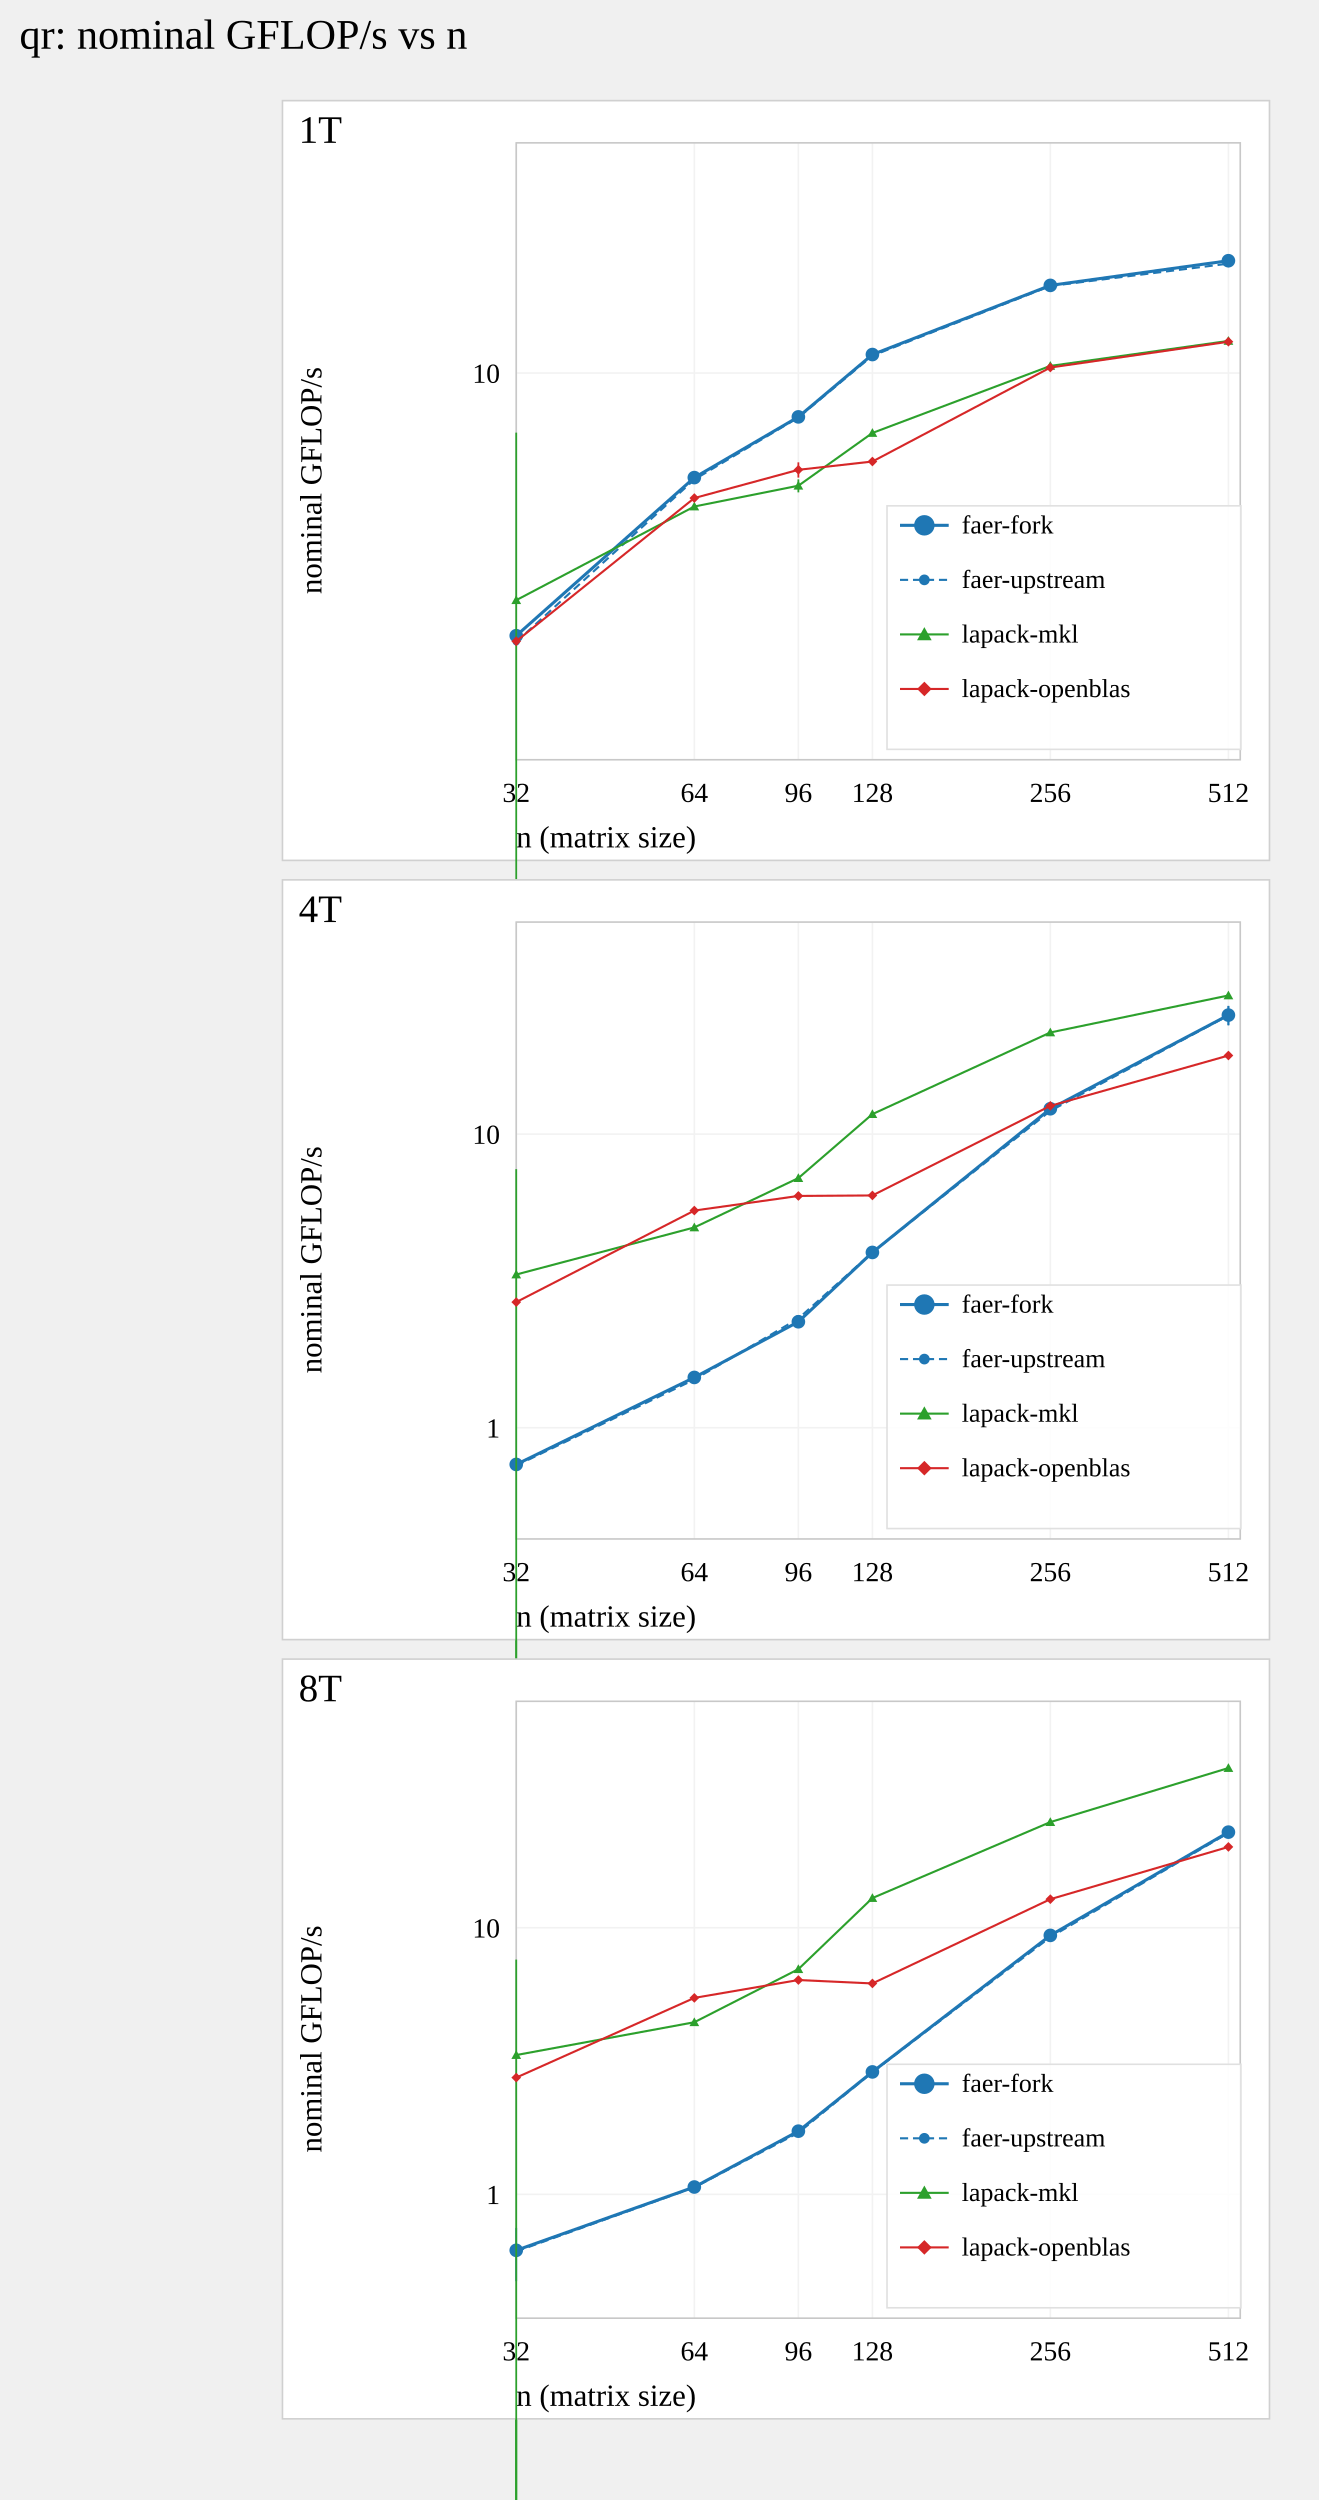
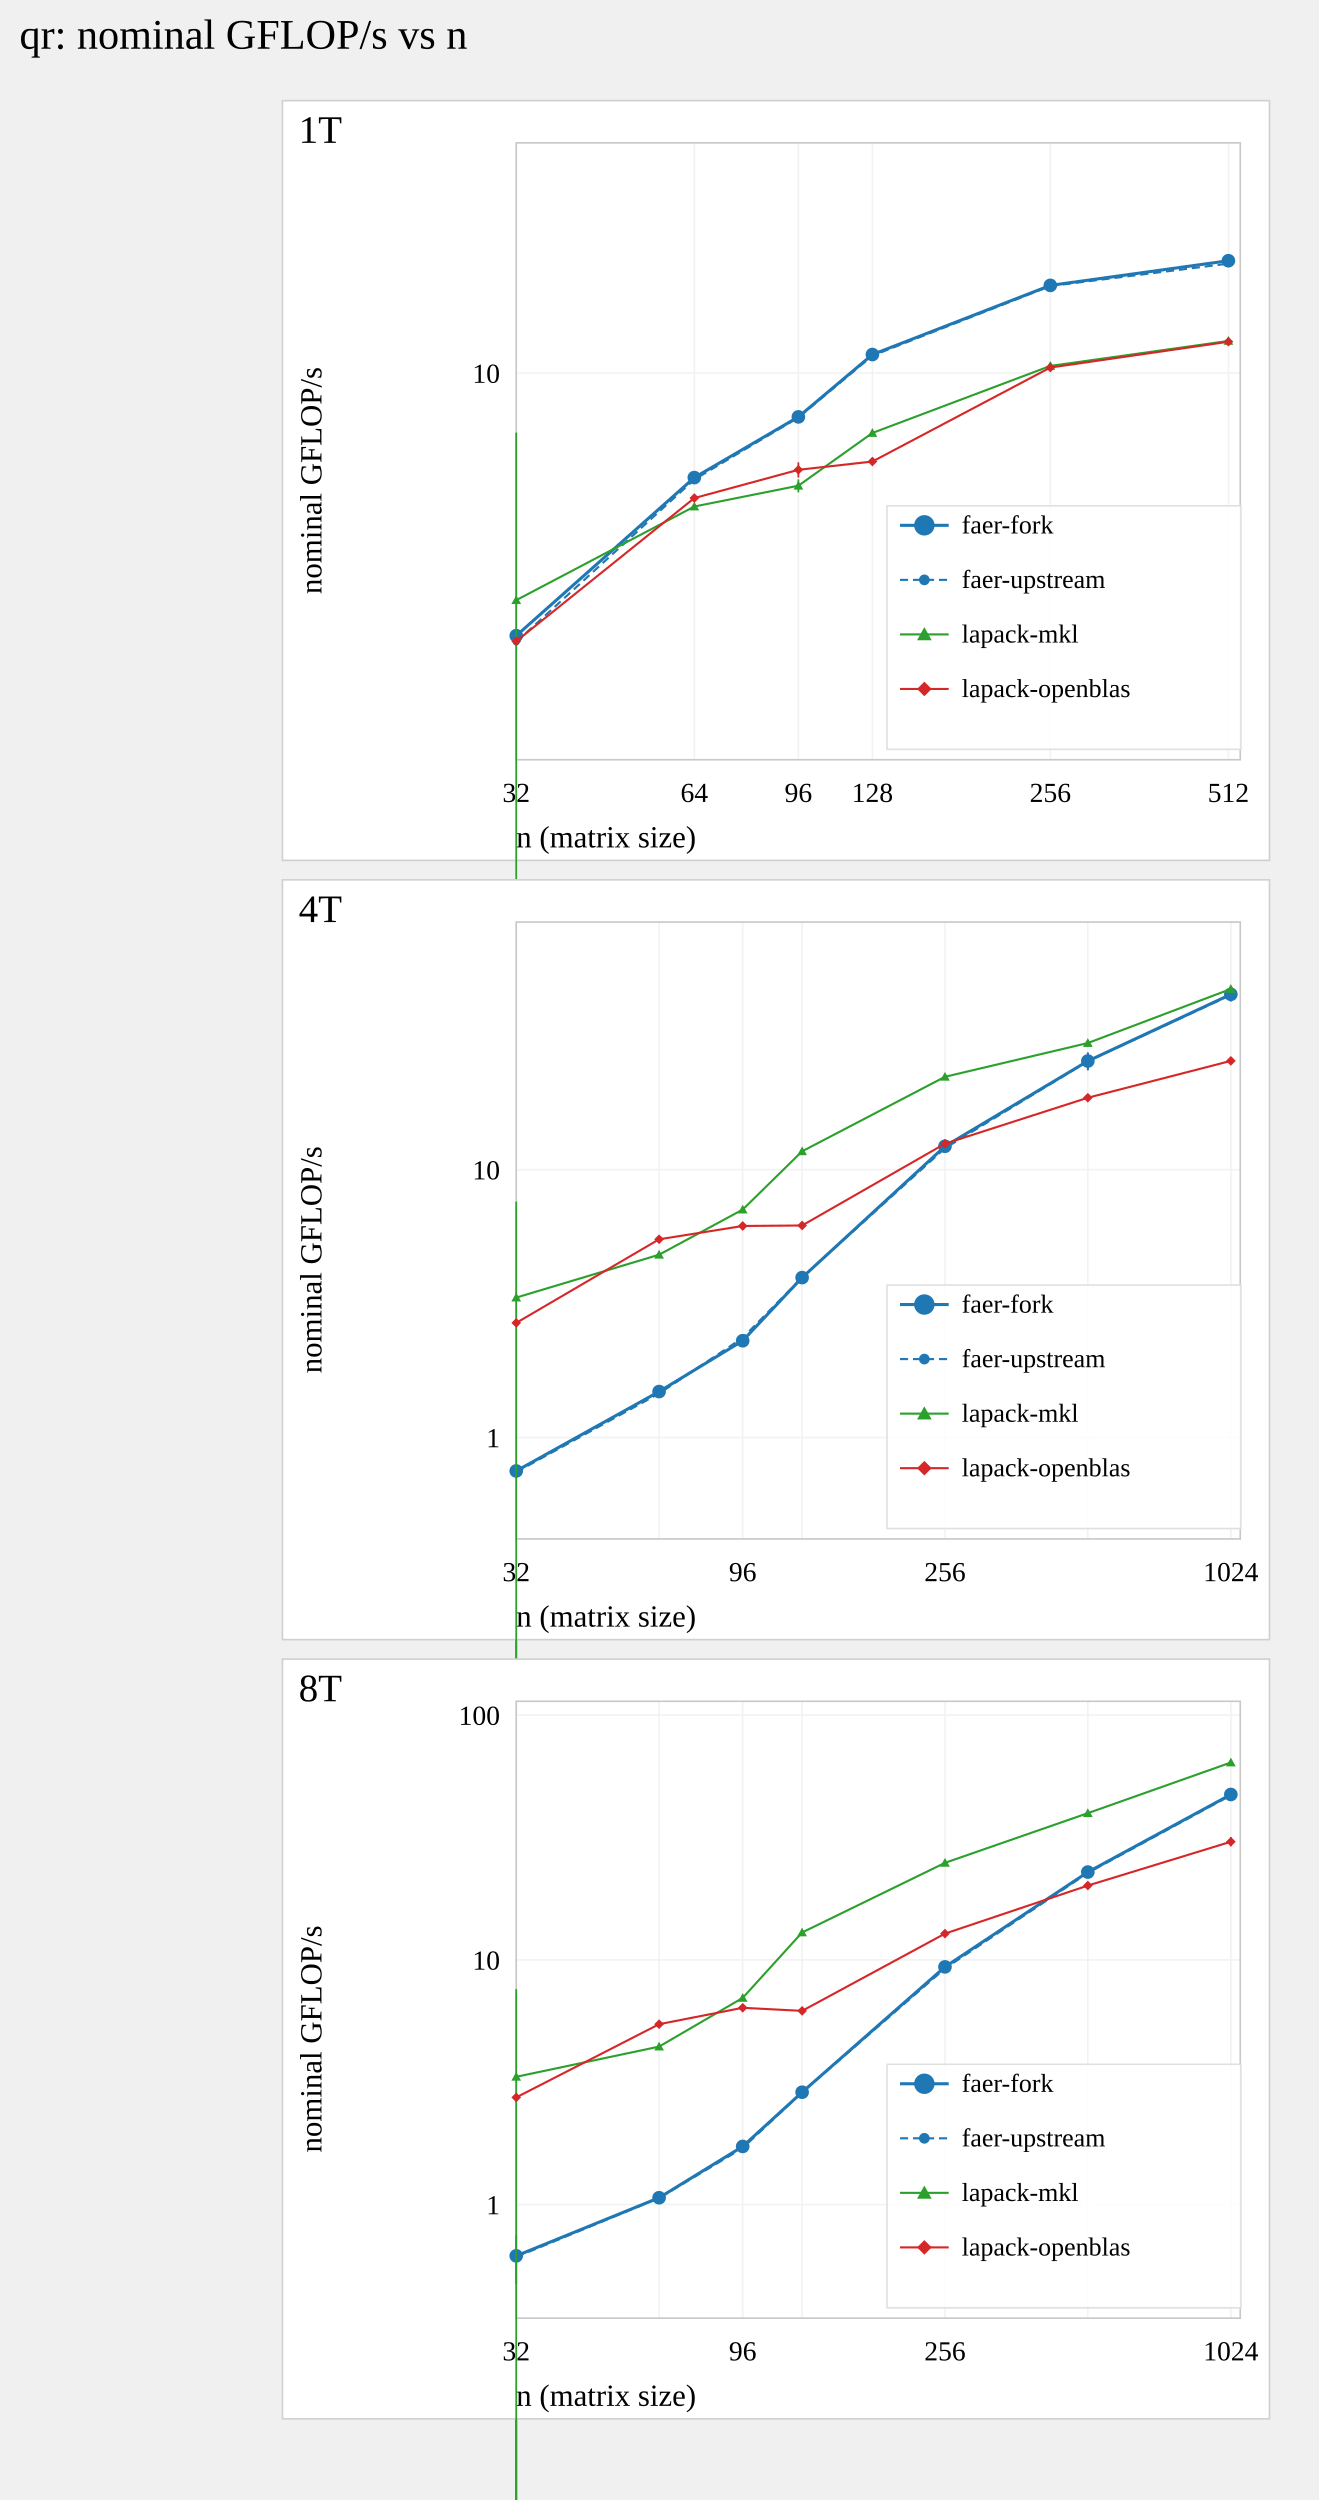
<svg xmlns="http://www.w3.org/2000/svg" width="812" height="1540" viewBox="0 0 812 1540">
  <text x="12.0" y="30.0" font-size="26" text-anchor="start">qr: nominal GFLOP/s vs n</text>
  <g>
    <rect x="174" y="62" width="608" height="468" fill="#ffffff" stroke="#d0d0d0" />
    <text x="184.0" y="88.0" font-size="24" text-anchor="start">1T</text>
    <line x1="318.0" y1="88" x2="318.0" y2="468" stroke="#f2f2f2" />
    <text x="318.0" y="494.0" font-size="17" text-anchor="middle">32</text>
    <line x1="427.7" y1="88" x2="427.7" y2="468" stroke="#f2f2f2" />
    <text x="427.7" y="494.0" font-size="17" text-anchor="middle">64</text>
    <line x1="491.8" y1="88" x2="491.8" y2="468" stroke="#f2f2f2" />
    <text x="491.8" y="494.0" font-size="17" text-anchor="middle">96</text>
    <line x1="537.4" y1="88" x2="537.4" y2="468" stroke="#f2f2f2" />
    <text x="537.4" y="494.0" font-size="17" text-anchor="middle">128</text>
    <line x1="647.0" y1="88" x2="647.0" y2="468" stroke="#f2f2f2" />
    <text x="647.0" y="494.0" font-size="17" text-anchor="middle">256</text>
    <line x1="756.7" y1="88" x2="756.7" y2="468" stroke="#f2f2f2" />
    <text x="756.7" y="494.0" font-size="17" text-anchor="middle">512</text>
    <line x1="318" y1="229.8" x2="764" y2="229.8" stroke="#f2f2f2" />
    <text x="308.0" y="235.8" font-size="17" text-anchor="end">10</text>
    <rect x="318" y="88" width="446" height="380" fill="none" stroke="#c8c8c8" />
    <text x="318.0" y="522.0" font-size="19" text-anchor="start">n (matrix size)</text>
    <text x="198.0" y="296.0" font-size="19" text-anchor="middle" transform="rotate(-90 198.0 296.0)">nominal GFLOP/s</text>
    <polyline points="318.0,391.6 427.7,294.2 491.8,256.8 537.4,218.4 647.0,175.8 756.7,160.6" fill="none" stroke="#1f77b4" stroke-width="1.9" />
    <line x1="318.0" y1="392.0" x2="318.0" y2="391.1" stroke="#1f77b4" stroke-width="1.1" />
    <circle cx="318.0" cy="391.6" r="4.2" fill="#1f77b4" />
    <line x1="427.7" y1="294.2" x2="427.7" y2="294.2" stroke="#1f77b4" stroke-width="1.1" />
    <circle cx="427.7" cy="294.2" r="4.2" fill="#1f77b4" />
    <line x1="491.8" y1="256.9" x2="491.8" y2="256.7" stroke="#1f77b4" stroke-width="1.1" />
    <circle cx="491.8" cy="256.8" r="4.2" fill="#1f77b4" />
    <line x1="537.4" y1="218.6" x2="537.4" y2="218.2" stroke="#1f77b4" stroke-width="1.1" />
    <circle cx="537.4" cy="218.4" r="4.2" fill="#1f77b4" />
    <line x1="647.0" y1="176.0" x2="647.0" y2="175.7" stroke="#1f77b4" stroke-width="1.1" />
    <circle cx="647.0" cy="175.8" r="4.2" fill="#1f77b4" />
    <line x1="756.7" y1="161.0" x2="756.7" y2="160.2" stroke="#1f77b4" stroke-width="1.1" />
    <circle cx="756.7" cy="160.6" r="4.2" fill="#1f77b4" />
    <polyline points="318.0,395.4 427.7,295.4 491.8,257.2 537.4,219.1 647.0,176.2 756.7,162.4" fill="none" stroke="#1f77b4" stroke-width="1.3" stroke-dasharray="5 3" />
    <line x1="318.0" y1="396.4" x2="318.0" y2="394.4" stroke="#1f77b4" stroke-width="1.1" />
    <circle cx="318.0" cy="395.4" r="2.2" fill="#1f77b4" />
    <line x1="427.7" y1="295.4" x2="427.7" y2="295.4" stroke="#1f77b4" stroke-width="1.1" />
    <circle cx="427.7" cy="295.4" r="2.2" fill="#1f77b4" />
    <line x1="491.8" y1="257.3" x2="491.8" y2="257.0" stroke="#1f77b4" stroke-width="1.1" />
    <circle cx="491.8" cy="257.2" r="2.2" fill="#1f77b4" />
    <line x1="537.4" y1="219.7" x2="537.4" y2="218.5" stroke="#1f77b4" stroke-width="1.1" />
    <circle cx="537.4" cy="219.1" r="2.2" fill="#1f77b4" />
    <line x1="647.0" y1="176.5" x2="647.0" y2="175.9" stroke="#1f77b4" stroke-width="1.1" />
    <circle cx="647.0" cy="176.2" r="2.2" fill="#1f77b4" />
    <line x1="756.7" y1="163.1" x2="756.7" y2="161.6" stroke="#1f77b4" stroke-width="1.1" />
    <circle cx="756.7" cy="162.4" r="2.2" fill="#1f77b4" />
    <polyline points="318.0,369.7 427.7,312.0 491.8,299.2 537.4,266.7 647.0,225.4 756.7,210.0" fill="none" stroke="#2ca02c" stroke-width="1.3" />
    <line x1="318.0" y1="2263.0" x2="318.0" y2="266.5" stroke="#2ca02c" stroke-width="1.1" />
    <polygon points="318.0,366.7 315.0,372.1 321.0,372.1" fill="#2ca02c" />
    <line x1="427.7" y1="312.4" x2="427.7" y2="311.7" stroke="#2ca02c" stroke-width="1.1" />
    <polygon points="427.7,309.0 424.7,314.4 430.7,314.4" fill="#2ca02c" />
    <line x1="491.8" y1="303.3" x2="491.8" y2="295.3" stroke="#2ca02c" stroke-width="1.1" />
    <polygon points="491.8,296.2 488.8,301.6 494.8,301.6" fill="#2ca02c" />
    <line x1="537.4" y1="267.4" x2="537.4" y2="265.9" stroke="#2ca02c" stroke-width="1.1" />
    <polygon points="537.4,263.7 534.4,269.1 540.4,269.1" fill="#2ca02c" />
    <line x1="647.0" y1="225.8" x2="647.0" y2="225.0" stroke="#2ca02c" stroke-width="1.1" />
    <polygon points="647.0,222.4 644.0,227.8 650.0,227.8" fill="#2ca02c" />
    <line x1="756.7" y1="210.5" x2="756.7" y2="209.6" stroke="#2ca02c" stroke-width="1.1" />
    <polygon points="756.7,207.0 753.7,212.4 759.7,212.4" fill="#2ca02c" />
    <polyline points="318.0,395.0 427.7,306.8 491.8,289.4 537.4,284.3 647.0,226.4 756.7,210.5" fill="none" stroke="#d62728" stroke-width="1.3" />
    <line x1="318.0" y1="397.4" x2="318.0" y2="392.6" stroke="#d62728" stroke-width="1.1" />
    <polygon points="318.0,392.0 315.0,395.0 318.0,398.0 321.0,395.0" fill="#d62728" />
    <line x1="427.7" y1="308.6" x2="427.7" y2="304.9" stroke="#d62728" stroke-width="1.1" />
    <polygon points="427.7,303.8 424.7,306.8 427.7,309.8 430.7,306.8" fill="#d62728" />
    <line x1="491.8" y1="294.2" x2="491.8" y2="284.8" stroke="#d62728" stroke-width="1.1" />
    <polygon points="491.8,286.4 488.8,289.4 491.8,292.4 494.8,289.4" fill="#d62728" />
    <line x1="537.4" y1="285.1" x2="537.4" y2="283.5" stroke="#d62728" stroke-width="1.1" />
    <polygon points="537.4,281.3 534.4,284.3 537.4,287.3 540.4,284.3" fill="#d62728" />
    <line x1="647.0" y1="227.0" x2="647.0" y2="225.9" stroke="#d62728" stroke-width="1.1" />
    <polygon points="647.0,223.4 644.0,226.4 647.0,229.4 650.0,226.4" fill="#d62728" />
    <line x1="756.7" y1="210.9" x2="756.7" y2="210.2" stroke="#d62728" stroke-width="1.1" />
    <polygon points="756.7,207.5 753.7,210.5 756.7,213.5 759.7,210.5" fill="#d62728" />
    <rect x="546.4" y="311.6" width="218" height="150" fill="#ffffff" fill-opacity="0.86" stroke="#e0e0e0" />
    <line x1="554.4" y1="323.6" x2="584.4" y2="323.6" stroke="#1f77b4" stroke-width="1.9" />
    <circle cx="569.4" cy="323.6" r="6.3" fill="#1f77b4" />
    <text x="592.4" y="328.6" font-size="16" text-anchor="start">faer-fork</text>
    <line x1="554.4" y1="357.2" x2="584.4" y2="357.2" stroke="#1f77b4" stroke-width="1.3" stroke-dasharray="5 3" />
    <circle cx="569.4" cy="357.2" r="3.3" fill="#1f77b4" />
    <text x="592.4" y="362.2" font-size="16" text-anchor="start">faer-upstream</text>
    <line x1="554.4" y1="390.8" x2="584.4" y2="390.8" stroke="#2ca02c" stroke-width="1.3" />
    <polygon points="569.4,386.3 564.9,394.4 573.9,394.4" fill="#2ca02c" />
    <text x="592.4" y="395.8" font-size="16" text-anchor="start">lapack-mkl</text>
    <line x1="554.4" y1="424.4" x2="584.4" y2="424.4" stroke="#d62728" stroke-width="1.3" />
    <polygon points="569.4,419.9 564.9,424.4 569.4,428.9 573.9,424.4" fill="#d62728" />
    <text x="592.4" y="429.4" font-size="16" text-anchor="start">lapack-openblas</text>
  </g>
  <g>
    <rect x="174" y="542" width="608" height="468" fill="#ffffff" stroke="#d0d0d0" />
    <text x="184.0" y="568.0" font-size="24" text-anchor="start">4T</text>
    <line x1="318.0" y1="568" x2="318.0" y2="948" stroke="#f2f2f2" />
    <text x="318.0" y="974.0" font-size="17" text-anchor="middle">32</text>
-     <line x1="427.7" y1="568" x2="427.7" y2="948" stroke="#f2f2f2" />
-     <text x="427.7" y="974.0" font-size="17" text-anchor="middle">64</text>
-     <line x1="491.8" y1="568" x2="491.8" y2="948" stroke="#f2f2f2" />
-     <text x="491.8" y="974.0" font-size="17" text-anchor="middle">96</text>
-     <line x1="537.4" y1="568" x2="537.4" y2="948" stroke="#f2f2f2" />
-     <text x="537.4" y="974.0" font-size="17" text-anchor="middle">128</text>
-     <line x1="647.0" y1="568" x2="647.0" y2="948" stroke="#f2f2f2" />
-     <text x="647.0" y="974.0" font-size="17" text-anchor="middle">256</text>
-     <line x1="756.7" y1="568" x2="756.7" y2="948" stroke="#f2f2f2" />
-     <text x="756.7" y="974.0" font-size="17" text-anchor="middle">512</text>
-     <line x1="318" y1="879.5" x2="764" y2="879.5" stroke="#f2f2f2" />
-     <text x="308.0" y="885.5" font-size="17" text-anchor="end">1</text>
-     <line x1="318" y1="698.6" x2="764" y2="698.6" stroke="#f2f2f2" />
-     <text x="308.0" y="704.6" font-size="17" text-anchor="end">10</text>
+     <line x1="406.0" y1="568" x2="406.0" y2="948" stroke="#f2f2f2" />
+     <line x1="457.5" y1="568" x2="457.5" y2="948" stroke="#f2f2f2" />
+     <text x="457.5" y="974.0" font-size="17" text-anchor="middle">96</text>
+     <line x1="494.1" y1="568" x2="494.1" y2="948" stroke="#f2f2f2" />
+     <line x1="582.1" y1="568" x2="582.1" y2="948" stroke="#f2f2f2" />
+     <text x="582.1" y="974.0" font-size="17" text-anchor="middle">256</text>
+     <line x1="670.1" y1="568" x2="670.1" y2="948" stroke="#f2f2f2" />
+     <line x1="758.2" y1="568" x2="758.2" y2="948" stroke="#f2f2f2" />
+     <text x="758.2" y="974.0" font-size="17" text-anchor="middle">1024</text>
+     <line x1="318" y1="885.5" x2="764" y2="885.5" stroke="#f2f2f2" />
+     <text x="308.0" y="891.5" font-size="17" text-anchor="end">1</text>
+     <line x1="318" y1="720.5" x2="764" y2="720.5" stroke="#f2f2f2" />
+     <text x="308.0" y="726.5" font-size="17" text-anchor="end">10</text>
    <rect x="318" y="568" width="446" height="380" fill="none" stroke="#c8c8c8" />
    <text x="318.0" y="1002.0" font-size="19" text-anchor="start">n (matrix size)</text>
    <text x="198.0" y="776.0" font-size="19" text-anchor="middle" transform="rotate(-90 198.0 776.0)">nominal GFLOP/s</text>
-     <polyline points="318.0,902.1 427.7,848.5 491.8,814.2 537.4,771.5 647.0,683.0 756.7,625.3" fill="none" stroke="#1f77b4" stroke-width="1.9" />
-     <line x1="318.0" y1="905.8" x2="318.0" y2="898.5" stroke="#1f77b4" stroke-width="1.1" />
-     <circle cx="318.0" cy="902.1" r="4.2" fill="#1f77b4" />
-     <line x1="427.7" y1="849.6" x2="427.7" y2="847.4" stroke="#1f77b4" stroke-width="1.1" />
-     <circle cx="427.7" cy="848.5" r="4.2" fill="#1f77b4" />
-     <line x1="491.8" y1="815.4" x2="491.8" y2="813.0" stroke="#1f77b4" stroke-width="1.1" />
-     <circle cx="491.8" cy="814.2" r="4.2" fill="#1f77b4" />
-     <line x1="537.4" y1="772.4" x2="537.4" y2="770.7" stroke="#1f77b4" stroke-width="1.1" />
-     <circle cx="537.4" cy="771.5" r="4.2" fill="#1f77b4" />
-     <line x1="647.0" y1="685.6" x2="647.0" y2="680.4" stroke="#1f77b4" stroke-width="1.1" />
-     <circle cx="647.0" cy="683.0" r="4.2" fill="#1f77b4" />
-     <line x1="756.7" y1="631.5" x2="756.7" y2="619.6" stroke="#1f77b4" stroke-width="1.1" />
-     <circle cx="756.7" cy="625.3" r="4.2" fill="#1f77b4" />
-     <polyline points="318.0,902.8 427.7,849.8 491.8,812.2 537.4,771.5 647.0,684.3 756.7,625.5" fill="none" stroke="#1f77b4" stroke-width="1.3" stroke-dasharray="5 3" />
-     <line x1="318.0" y1="905.6" x2="318.0" y2="900.1" stroke="#1f77b4" stroke-width="1.1" />
-     <circle cx="318.0" cy="902.8" r="2.2" fill="#1f77b4" />
-     <line x1="427.7" y1="852.4" x2="427.7" y2="847.3" stroke="#1f77b4" stroke-width="1.1" />
-     <circle cx="427.7" cy="849.8" r="2.2" fill="#1f77b4" />
-     <line x1="491.8" y1="813.1" x2="491.8" y2="811.3" stroke="#1f77b4" stroke-width="1.1" />
-     <circle cx="491.8" cy="812.2" r="2.2" fill="#1f77b4" />
-     <line x1="537.4" y1="772.9" x2="537.4" y2="770.1" stroke="#1f77b4" stroke-width="1.1" />
-     <circle cx="537.4" cy="771.5" r="2.2" fill="#1f77b4" />
-     <line x1="647.0" y1="684.9" x2="647.0" y2="683.6" stroke="#1f77b4" stroke-width="1.1" />
-     <circle cx="647.0" cy="684.3" r="2.2" fill="#1f77b4" />
-     <line x1="756.7" y1="631.6" x2="756.7" y2="619.8" stroke="#1f77b4" stroke-width="1.1" />
-     <circle cx="756.7" cy="625.5" r="2.2" fill="#1f77b4" />
-     <polyline points="318.0,785.1 427.7,756.1 491.8,725.7 537.4,686.3 647.0,636.0 756.7,613.2" fill="none" stroke="#2ca02c" stroke-width="1.3" />
-     <line x1="318.0" y1="1964.3" x2="318.0" y2="720.2" stroke="#2ca02c" stroke-width="1.1" />
-     <polygon points="318.0,782.1 315.0,787.5 321.0,787.5" fill="#2ca02c" />
-     <line x1="427.7" y1="756.5" x2="427.7" y2="755.7" stroke="#2ca02c" stroke-width="1.1" />
-     <polygon points="427.7,753.1 424.7,758.5 430.7,758.5" fill="#2ca02c" />
-     <line x1="491.8" y1="726.7" x2="491.8" y2="724.7" stroke="#2ca02c" stroke-width="1.1" />
-     <polygon points="491.8,722.7 488.8,728.1 494.8,728.1" fill="#2ca02c" />
-     <line x1="537.4" y1="686.8" x2="537.4" y2="685.9" stroke="#2ca02c" stroke-width="1.1" />
-     <polygon points="537.4,683.3 534.4,688.7 540.4,688.7" fill="#2ca02c" />
-     <line x1="647.0" y1="636.5" x2="647.0" y2="635.5" stroke="#2ca02c" stroke-width="1.1" />
-     <polygon points="647.0,633.0 644.0,638.4 650.0,638.4" fill="#2ca02c" />
-     <line x1="756.7" y1="613.6" x2="756.7" y2="612.8" stroke="#2ca02c" stroke-width="1.1" />
-     <polygon points="756.7,610.2 753.7,615.6 759.7,615.6" fill="#2ca02c" />
-     <polyline points="318.0,802.1 427.7,745.7 491.8,736.7 537.4,736.4 647.0,681.2 756.7,650.2" fill="none" stroke="#d62728" stroke-width="1.3" />
-     <line x1="318.0" y1="803.2" x2="318.0" y2="801.0" stroke="#d62728" stroke-width="1.1" />
-     <polygon points="318.0,799.1 315.0,802.1 318.0,805.1 321.0,802.1" fill="#d62728" />
-     <line x1="427.7" y1="745.7" x2="427.7" y2="745.6" stroke="#d62728" stroke-width="1.1" />
-     <polygon points="427.7,742.7 424.7,745.7 427.7,748.7 430.7,745.7" fill="#d62728" />
-     <line x1="491.8" y1="739.1" x2="491.8" y2="734.4" stroke="#d62728" stroke-width="1.1" />
-     <polygon points="491.8,733.7 488.8,736.7 491.8,739.7 494.8,736.7" fill="#d62728" />
-     <line x1="537.4" y1="736.6" x2="537.4" y2="736.2" stroke="#d62728" stroke-width="1.1" />
-     <polygon points="537.4,733.4 534.4,736.4 537.4,739.4 540.4,736.4" fill="#d62728" />
-     <line x1="647.0" y1="681.6" x2="647.0" y2="680.7" stroke="#d62728" stroke-width="1.1" />
-     <polygon points="647.0,678.2 644.0,681.2 647.0,684.2 650.0,681.2" fill="#d62728" />
-     <line x1="756.7" y1="650.2" x2="756.7" y2="650.2" stroke="#d62728" stroke-width="1.1" />
-     <polygon points="756.7,647.2 753.7,650.2 756.7,653.2 759.7,650.2" fill="#d62728" />
+     <polyline points="318.0,906.1 406.0,857.2 457.5,825.9 494.1,787.0 582.1,706.1 670.1,653.6 758.2,612.5" fill="none" stroke="#1f77b4" stroke-width="1.9" />
+     <line x1="318.0" y1="909.5" x2="318.0" y2="902.9" stroke="#1f77b4" stroke-width="1.1" />
+     <circle cx="318.0" cy="906.1" r="4.2" fill="#1f77b4" />
+     <line x1="406.0" y1="858.2" x2="406.0" y2="856.2" stroke="#1f77b4" stroke-width="1.1" />
+     <circle cx="406.0" cy="857.2" r="4.2" fill="#1f77b4" />
+     <line x1="457.5" y1="827.0" x2="457.5" y2="824.8" stroke="#1f77b4" stroke-width="1.1" />
+     <circle cx="457.5" cy="825.9" r="4.2" fill="#1f77b4" />
+     <line x1="494.1" y1="787.8" x2="494.1" y2="786.2" stroke="#1f77b4" stroke-width="1.1" />
+     <circle cx="494.1" cy="787.0" r="4.2" fill="#1f77b4" />
+     <line x1="582.1" y1="708.5" x2="582.1" y2="703.8" stroke="#1f77b4" stroke-width="1.1" />
+     <circle cx="582.1" cy="706.1" r="4.2" fill="#1f77b4" />
+     <line x1="670.1" y1="659.2" x2="670.1" y2="648.3" stroke="#1f77b4" stroke-width="1.1" />
+     <circle cx="670.1" cy="653.6" r="4.2" fill="#1f77b4" />
+     <line x1="758.2" y1="616.4" x2="758.2" y2="608.8" stroke="#1f77b4" stroke-width="1.1" />
+     <circle cx="758.2" cy="612.5" r="4.2" fill="#1f77b4" />
+     <polyline points="318.0,906.8 406.0,858.4 457.5,824.1 494.1,786.9 582.1,707.3 670.1,653.7 758.2,612.9" fill="none" stroke="#1f77b4" stroke-width="1.3" stroke-dasharray="5 3" />
+     <line x1="318.0" y1="909.3" x2="318.0" y2="904.3" stroke="#1f77b4" stroke-width="1.1" />
+     <circle cx="318.0" cy="906.8" r="2.2" fill="#1f77b4" />
+     <line x1="406.0" y1="860.8" x2="406.0" y2="856.1" stroke="#1f77b4" stroke-width="1.1" />
+     <circle cx="406.0" cy="858.4" r="2.2" fill="#1f77b4" />
+     <line x1="457.5" y1="824.9" x2="457.5" y2="823.2" stroke="#1f77b4" stroke-width="1.1" />
+     <circle cx="457.5" cy="824.1" r="2.2" fill="#1f77b4" />
+     <line x1="494.1" y1="788.2" x2="494.1" y2="785.7" stroke="#1f77b4" stroke-width="1.1" />
+     <circle cx="494.1" cy="786.9" r="2.2" fill="#1f77b4" />
+     <line x1="582.1" y1="707.9" x2="582.1" y2="706.8" stroke="#1f77b4" stroke-width="1.1" />
+     <circle cx="582.1" cy="707.3" r="2.2" fill="#1f77b4" />
+     <line x1="670.1" y1="659.3" x2="670.1" y2="648.5" stroke="#1f77b4" stroke-width="1.1" />
+     <circle cx="670.1" cy="653.7" r="2.2" fill="#1f77b4" />
+     <line x1="758.2" y1="617.0" x2="758.2" y2="609.0" stroke="#1f77b4" stroke-width="1.1" />
+     <circle cx="758.2" cy="612.9" r="2.2" fill="#1f77b4" />
+     <polyline points="318.0,799.3 406.0,772.9 457.5,745.1 494.1,709.2 582.1,663.3 670.1,642.5 758.2,609.2" fill="none" stroke="#2ca02c" stroke-width="1.3" />
+     <line x1="318.0" y1="1875.4" x2="318.0" y2="740.2" stroke="#2ca02c" stroke-width="1.1" />
+     <polygon points="318.0,796.3 315.0,801.7 321.0,801.7" fill="#2ca02c" />
+     <line x1="406.0" y1="773.3" x2="406.0" y2="772.5" stroke="#2ca02c" stroke-width="1.1" />
+     <polygon points="406.0,769.9 403.0,775.3 409.0,775.3" fill="#2ca02c" />
+     <line x1="457.5" y1="746.1" x2="457.5" y2="744.2" stroke="#2ca02c" stroke-width="1.1" />
+     <polygon points="457.5,742.1 454.5,747.5 460.5,747.5" fill="#2ca02c" />
+     <line x1="494.1" y1="709.6" x2="494.1" y2="708.9" stroke="#2ca02c" stroke-width="1.1" />
+     <polygon points="494.1,706.2 491.1,711.6 497.1,711.6" fill="#2ca02c" />
+     <line x1="582.1" y1="663.7" x2="582.1" y2="662.9" stroke="#2ca02c" stroke-width="1.1" />
+     <polygon points="582.1,660.3 579.1,665.7 585.1,665.7" fill="#2ca02c" />
+     <line x1="670.1" y1="642.8" x2="670.1" y2="642.2" stroke="#2ca02c" stroke-width="1.1" />
+     <polygon points="670.1,639.5 667.1,644.9 673.1,644.9" fill="#2ca02c" />
+     <line x1="758.2" y1="609.8" x2="758.2" y2="608.7" stroke="#2ca02c" stroke-width="1.1" />
+     <polygon points="758.2,606.2 755.2,611.6 761.2,611.6" fill="#2ca02c" />
+     <polyline points="318.0,814.9 406.0,763.4 457.5,755.2 494.1,754.9 582.1,704.5 670.1,676.2 758.2,653.5" fill="none" stroke="#d62728" stroke-width="1.3" />
+     <line x1="318.0" y1="815.9" x2="318.0" y2="813.8" stroke="#d62728" stroke-width="1.1" />
+     <polygon points="318.0,811.9 315.0,814.9 318.0,817.9 321.0,814.9" fill="#d62728" />
+     <line x1="406.0" y1="763.4" x2="406.0" y2="763.3" stroke="#d62728" stroke-width="1.1" />
+     <polygon points="406.0,760.4 403.0,763.4 406.0,766.4 409.0,763.4" fill="#d62728" />
+     <line x1="457.5" y1="757.4" x2="457.5" y2="753.1" stroke="#d62728" stroke-width="1.1" />
+     <polygon points="457.5,752.2 454.5,755.2 457.5,758.2 460.5,755.2" fill="#d62728" />
+     <line x1="494.1" y1="755.1" x2="494.1" y2="754.7" stroke="#d62728" stroke-width="1.1" />
+     <polygon points="494.1,751.9 491.1,754.9 494.1,757.9 497.1,754.9" fill="#d62728" />
+     <line x1="582.1" y1="704.9" x2="582.1" y2="704.1" stroke="#d62728" stroke-width="1.1" />
+     <polygon points="582.1,701.5 579.1,704.5 582.1,707.5 585.1,704.5" fill="#d62728" />
+     <line x1="670.1" y1="676.2" x2="670.1" y2="676.2" stroke="#d62728" stroke-width="1.1" />
+     <polygon points="670.1,673.2 667.1,676.2 670.1,679.2 673.1,676.2" fill="#d62728" />
+     <line x1="758.2" y1="653.6" x2="758.2" y2="653.4" stroke="#d62728" stroke-width="1.1" />
+     <polygon points="758.2,650.5 755.2,653.5 758.2,656.5 761.2,653.5" fill="#d62728" />
    <rect x="546.4" y="791.6" width="218" height="150" fill="#ffffff" fill-opacity="0.86" stroke="#e0e0e0" />
    <line x1="554.4" y1="803.6" x2="584.4" y2="803.6" stroke="#1f77b4" stroke-width="1.9" />
    <circle cx="569.4" cy="803.6" r="6.3" fill="#1f77b4" />
    <text x="592.4" y="808.6" font-size="16" text-anchor="start">faer-fork</text>
    <line x1="554.4" y1="837.2" x2="584.4" y2="837.2" stroke="#1f77b4" stroke-width="1.3" stroke-dasharray="5 3" />
    <circle cx="569.4" cy="837.2" r="3.3" fill="#1f77b4" />
    <text x="592.4" y="842.2" font-size="16" text-anchor="start">faer-upstream</text>
    <line x1="554.4" y1="870.8" x2="584.4" y2="870.8" stroke="#2ca02c" stroke-width="1.3" />
    <polygon points="569.4,866.3 564.9,874.4 573.9,874.4" fill="#2ca02c" />
    <text x="592.4" y="875.8" font-size="16" text-anchor="start">lapack-mkl</text>
    <line x1="554.4" y1="904.4" x2="584.4" y2="904.4" stroke="#d62728" stroke-width="1.3" />
    <polygon points="569.4,899.9 564.9,904.4 569.4,908.9 573.9,904.4" fill="#d62728" />
    <text x="592.4" y="909.4" font-size="16" text-anchor="start">lapack-openblas</text>
  </g>
  <g>
    <rect x="174" y="1022" width="608" height="468" fill="#ffffff" stroke="#d0d0d0" />
    <text x="184.0" y="1048.0" font-size="24" text-anchor="start">8T</text>
    <line x1="318.0" y1="1048" x2="318.0" y2="1428" stroke="#f2f2f2" />
    <text x="318.0" y="1454.0" font-size="17" text-anchor="middle">32</text>
-     <line x1="427.7" y1="1048" x2="427.7" y2="1428" stroke="#f2f2f2" />
-     <text x="427.7" y="1454.0" font-size="17" text-anchor="middle">64</text>
-     <line x1="491.8" y1="1048" x2="491.8" y2="1428" stroke="#f2f2f2" />
-     <text x="491.8" y="1454.0" font-size="17" text-anchor="middle">96</text>
-     <line x1="537.4" y1="1048" x2="537.4" y2="1428" stroke="#f2f2f2" />
-     <text x="537.4" y="1454.0" font-size="17" text-anchor="middle">128</text>
-     <line x1="647.0" y1="1048" x2="647.0" y2="1428" stroke="#f2f2f2" />
-     <text x="647.0" y="1454.0" font-size="17" text-anchor="middle">256</text>
-     <line x1="756.7" y1="1048" x2="756.7" y2="1428" stroke="#f2f2f2" />
-     <text x="756.7" y="1454.0" font-size="17" text-anchor="middle">512</text>
-     <line x1="318" y1="1351.7" x2="764" y2="1351.7" stroke="#f2f2f2" />
-     <text x="308.0" y="1357.7" font-size="17" text-anchor="end">1</text>
-     <line x1="318" y1="1187.5" x2="764" y2="1187.5" stroke="#f2f2f2" />
-     <text x="308.0" y="1193.5" font-size="17" text-anchor="end">10</text>
+     <line x1="406.0" y1="1048" x2="406.0" y2="1428" stroke="#f2f2f2" />
+     <line x1="457.5" y1="1048" x2="457.5" y2="1428" stroke="#f2f2f2" />
+     <text x="457.5" y="1454.0" font-size="17" text-anchor="middle">96</text>
+     <line x1="494.1" y1="1048" x2="494.1" y2="1428" stroke="#f2f2f2" />
+     <line x1="582.1" y1="1048" x2="582.1" y2="1428" stroke="#f2f2f2" />
+     <text x="582.1" y="1454.0" font-size="17" text-anchor="middle">256</text>
+     <line x1="670.1" y1="1048" x2="670.1" y2="1428" stroke="#f2f2f2" />
+     <line x1="758.2" y1="1048" x2="758.2" y2="1428" stroke="#f2f2f2" />
+     <text x="758.2" y="1454.0" font-size="17" text-anchor="middle">1024</text>
+     <line x1="318" y1="1358.0" x2="764" y2="1358.0" stroke="#f2f2f2" />
+     <text x="308.0" y="1364.0" font-size="17" text-anchor="end">1</text>
+     <line x1="318" y1="1207.3" x2="764" y2="1207.3" stroke="#f2f2f2" />
+     <text x="308.0" y="1213.3" font-size="17" text-anchor="end">10</text>
+     <line x1="318" y1="1056.5" x2="764" y2="1056.5" stroke="#f2f2f2" />
+     <text x="308.0" y="1062.5" font-size="17" text-anchor="end">100</text>
    <rect x="318" y="1048" width="446" height="380" fill="none" stroke="#c8c8c8" />
    <text x="318.0" y="1482.0" font-size="19" text-anchor="start">n (matrix size)</text>
    <text x="198.0" y="1256.0" font-size="19" text-anchor="middle" transform="rotate(-90 198.0 1256.0)">nominal GFLOP/s</text>
-     <polyline points="318.0,1386.2 427.7,1347.2 491.8,1312.8 537.4,1276.3 647.0,1192.2 756.7,1128.6" fill="none" stroke="#1f77b4" stroke-width="1.9" />
-     <line x1="318.0" y1="1386.5" x2="318.0" y2="1385.9" stroke="#1f77b4" stroke-width="1.1" />
-     <circle cx="318.0" cy="1386.2" r="4.2" fill="#1f77b4" />
-     <line x1="427.7" y1="1348.9" x2="427.7" y2="1345.5" stroke="#1f77b4" stroke-width="1.1" />
-     <circle cx="427.7" cy="1347.2" r="4.2" fill="#1f77b4" />
-     <line x1="491.8" y1="1314.3" x2="491.8" y2="1311.2" stroke="#1f77b4" stroke-width="1.1" />
-     <circle cx="491.8" cy="1312.8" r="4.2" fill="#1f77b4" />
-     <line x1="537.4" y1="1276.4" x2="537.4" y2="1276.3" stroke="#1f77b4" stroke-width="1.1" />
-     <circle cx="537.4" cy="1276.3" r="4.2" fill="#1f77b4" />
-     <line x1="647.0" y1="1192.6" x2="647.0" y2="1191.9" stroke="#1f77b4" stroke-width="1.1" />
-     <circle cx="647.0" cy="1192.2" r="4.2" fill="#1f77b4" />
-     <line x1="756.7" y1="1128.8" x2="756.7" y2="1128.4" stroke="#1f77b4" stroke-width="1.1" />
-     <circle cx="756.7" cy="1128.6" r="4.2" fill="#1f77b4" />
-     <polyline points="318.0,1386.9 427.7,1347.4 491.8,1313.8 537.4,1276.5 647.0,1193.3 756.7,1129.1" fill="none" stroke="#1f77b4" stroke-width="1.3" stroke-dasharray="5 3" />
-     <line x1="318.0" y1="1405.2" x2="318.0" y2="1372.4" stroke="#1f77b4" stroke-width="1.1" />
-     <circle cx="318.0" cy="1386.9" r="2.2" fill="#1f77b4" />
-     <line x1="427.7" y1="1348.6" x2="427.7" y2="1346.1" stroke="#1f77b4" stroke-width="1.1" />
-     <circle cx="427.7" cy="1347.4" r="2.2" fill="#1f77b4" />
-     <line x1="491.8" y1="1314.1" x2="491.8" y2="1313.6" stroke="#1f77b4" stroke-width="1.1" />
-     <circle cx="491.8" cy="1313.8" r="2.2" fill="#1f77b4" />
-     <line x1="537.4" y1="1276.9" x2="537.4" y2="1276.0" stroke="#1f77b4" stroke-width="1.1" />
-     <circle cx="537.4" cy="1276.5" r="2.2" fill="#1f77b4" />
-     <line x1="647.0" y1="1193.6" x2="647.0" y2="1193.1" stroke="#1f77b4" stroke-width="1.1" />
-     <circle cx="647.0" cy="1193.3" r="2.2" fill="#1f77b4" />
-     <line x1="756.7" y1="1129.2" x2="756.7" y2="1129.0" stroke="#1f77b4" stroke-width="1.1" />
-     <circle cx="756.7" cy="1129.1" r="2.2" fill="#1f77b4" />
-     <polyline points="318.0,1265.9 427.7,1245.7 491.8,1213.0 537.4,1169.2 647.0,1122.4 756.7,1089.1" fill="none" stroke="#2ca02c" stroke-width="1.3" />
-     <line x1="318.0" y1="2337.1" x2="318.0" y2="1207.1" stroke="#2ca02c" stroke-width="1.1" />
-     <polygon points="318.0,1262.9 315.0,1268.3 321.0,1268.3" fill="#2ca02c" />
-     <line x1="427.7" y1="1245.9" x2="427.7" y2="1245.6" stroke="#2ca02c" stroke-width="1.1" />
-     <polygon points="427.7,1242.7 424.7,1248.1 430.7,1248.1" fill="#2ca02c" />
-     <line x1="491.8" y1="1214.7" x2="491.8" y2="1211.4" stroke="#2ca02c" stroke-width="1.1" />
-     <polygon points="491.8,1210.0 488.8,1215.4 494.8,1215.4" fill="#2ca02c" />
-     <line x1="537.4" y1="1169.4" x2="537.4" y2="1168.9" stroke="#2ca02c" stroke-width="1.1" />
-     <polygon points="537.4,1166.2 534.4,1171.6 540.4,1171.6" fill="#2ca02c" />
-     <line x1="647.0" y1="1122.6" x2="647.0" y2="1122.1" stroke="#2ca02c" stroke-width="1.1" />
-     <polygon points="647.0,1119.4 644.0,1124.8 650.0,1124.8" fill="#2ca02c" />
-     <line x1="756.7" y1="1089.1" x2="756.7" y2="1089.0" stroke="#2ca02c" stroke-width="1.1" />
-     <polygon points="756.7,1086.1 753.7,1091.5 759.7,1091.5" fill="#2ca02c" />
-     <polyline points="318.0,1279.8 427.7,1230.7 491.8,1219.7 537.4,1221.8 647.0,1169.9 756.7,1137.7" fill="none" stroke="#d62728" stroke-width="1.3" />
-     <line x1="318.0" y1="1280.4" x2="318.0" y2="1279.3" stroke="#d62728" stroke-width="1.1" />
-     <polygon points="318.0,1276.8 315.0,1279.8 318.0,1282.8 321.0,1279.8" fill="#d62728" />
-     <line x1="427.7" y1="1231.4" x2="427.7" y2="1229.9" stroke="#d62728" stroke-width="1.1" />
-     <polygon points="427.7,1227.7 424.7,1230.7 427.7,1233.7 430.7,1230.7" fill="#d62728" />
-     <line x1="491.8" y1="1220.4" x2="491.8" y2="1218.9" stroke="#d62728" stroke-width="1.1" />
-     <polygon points="491.8,1216.7 488.8,1219.7 491.8,1222.7 494.8,1219.7" fill="#d62728" />
-     <line x1="537.4" y1="1221.8" x2="537.4" y2="1221.7" stroke="#d62728" stroke-width="1.1" />
-     <polygon points="537.4,1218.8 534.4,1221.8 537.4,1224.8 540.4,1221.8" fill="#d62728" />
-     <line x1="647.0" y1="1170.2" x2="647.0" y2="1169.5" stroke="#d62728" stroke-width="1.1" />
-     <polygon points="647.0,1166.9 644.0,1169.9 647.0,1172.9 650.0,1169.9" fill="#d62728" />
-     <line x1="756.7" y1="1138.9" x2="756.7" y2="1136.5" stroke="#d62728" stroke-width="1.1" />
-     <polygon points="756.7,1134.7 753.7,1137.7 756.7,1140.7 759.7,1137.7" fill="#d62728" />
+     <polyline points="318.0,1389.6 406.0,1353.8 457.5,1322.2 494.1,1288.8 582.1,1211.6 670.1,1153.2 758.2,1105.4" fill="none" stroke="#1f77b4" stroke-width="1.9" />
+     <line x1="318.0" y1="1389.9" x2="318.0" y2="1389.3" stroke="#1f77b4" stroke-width="1.1" />
+     <circle cx="318.0" cy="1389.6" r="4.2" fill="#1f77b4" />
+     <line x1="406.0" y1="1355.4" x2="406.0" y2="1352.3" stroke="#1f77b4" stroke-width="1.1" />
+     <circle cx="406.0" cy="1353.8" r="4.2" fill="#1f77b4" />
+     <line x1="457.5" y1="1323.7" x2="457.5" y2="1320.8" stroke="#1f77b4" stroke-width="1.1" />
+     <circle cx="457.5" cy="1322.2" r="4.2" fill="#1f77b4" />
+     <line x1="494.1" y1="1288.9" x2="494.1" y2="1288.7" stroke="#1f77b4" stroke-width="1.1" />
+     <circle cx="494.1" cy="1288.8" r="4.2" fill="#1f77b4" />
+     <line x1="582.1" y1="1212.0" x2="582.1" y2="1211.3" stroke="#1f77b4" stroke-width="1.1" />
+     <circle cx="582.1" cy="1211.6" r="4.2" fill="#1f77b4" />
+     <line x1="670.1" y1="1153.3" x2="670.1" y2="1153.0" stroke="#1f77b4" stroke-width="1.1" />
+     <circle cx="670.1" cy="1153.2" r="4.2" fill="#1f77b4" />
+     <line x1="758.2" y1="1105.6" x2="758.2" y2="1105.2" stroke="#1f77b4" stroke-width="1.1" />
+     <circle cx="758.2" cy="1105.4" r="4.2" fill="#1f77b4" />
+     <polyline points="318.0,1390.3 406.0,1354.0 457.5,1323.2 494.1,1288.9 582.1,1212.6 670.1,1153.7 758.2,1105.9" fill="none" stroke="#1f77b4" stroke-width="1.3" stroke-dasharray="5 3" />
+     <line x1="318.0" y1="1407.0" x2="318.0" y2="1377.0" stroke="#1f77b4" stroke-width="1.1" />
+     <circle cx="318.0" cy="1390.3" r="2.2" fill="#1f77b4" />
+     <line x1="406.0" y1="1355.2" x2="406.0" y2="1352.9" stroke="#1f77b4" stroke-width="1.1" />
+     <circle cx="406.0" cy="1354.0" r="2.2" fill="#1f77b4" />
+     <line x1="457.5" y1="1323.4" x2="457.5" y2="1323.0" stroke="#1f77b4" stroke-width="1.1" />
+     <circle cx="457.5" cy="1323.2" r="2.2" fill="#1f77b4" />
+     <line x1="494.1" y1="1289.4" x2="494.1" y2="1288.5" stroke="#1f77b4" stroke-width="1.1" />
+     <circle cx="494.1" cy="1288.9" r="2.2" fill="#1f77b4" />
+     <line x1="582.1" y1="1212.8" x2="582.1" y2="1212.4" stroke="#1f77b4" stroke-width="1.1" />
+     <circle cx="582.1" cy="1212.6" r="2.2" fill="#1f77b4" />
+     <line x1="670.1" y1="1153.8" x2="670.1" y2="1153.6" stroke="#1f77b4" stroke-width="1.1" />
+     <circle cx="670.1" cy="1153.7" r="2.2" fill="#1f77b4" />
+     <line x1="758.2" y1="1106.6" x2="758.2" y2="1105.2" stroke="#1f77b4" stroke-width="1.1" />
+     <circle cx="758.2" cy="1105.9" r="2.2" fill="#1f77b4" />
+     <polyline points="318.0,1279.3 406.0,1260.7 457.5,1230.7 494.1,1190.4 582.1,1147.5 670.1,1116.9 758.2,1085.7" fill="none" stroke="#2ca02c" stroke-width="1.3" />
+     <line x1="318.0" y1="2262.4" x2="318.0" y2="1225.3" stroke="#2ca02c" stroke-width="1.1" />
+     <polygon points="318.0,1276.3 315.0,1281.7 321.0,1281.7" fill="#2ca02c" />
+     <line x1="406.0" y1="1260.8" x2="406.0" y2="1260.6" stroke="#2ca02c" stroke-width="1.1" />
+     <polygon points="406.0,1257.7 403.0,1263.1 409.0,1263.1" fill="#2ca02c" />
+     <line x1="457.5" y1="1232.2" x2="457.5" y2="1229.2" stroke="#2ca02c" stroke-width="1.1" />
+     <polygon points="457.5,1227.7 454.5,1233.1 460.5,1233.1" fill="#2ca02c" />
+     <line x1="494.1" y1="1190.7" x2="494.1" y2="1190.2" stroke="#2ca02c" stroke-width="1.1" />
+     <polygon points="494.1,1187.4 491.1,1192.8 497.1,1192.8" fill="#2ca02c" />
+     <line x1="582.1" y1="1147.7" x2="582.1" y2="1147.2" stroke="#2ca02c" stroke-width="1.1" />
+     <polygon points="582.1,1144.5 579.1,1149.9 585.1,1149.9" fill="#2ca02c" />
+     <line x1="670.1" y1="1116.9" x2="670.1" y2="1116.9" stroke="#2ca02c" stroke-width="1.1" />
+     <polygon points="670.1,1113.9 667.1,1119.3 673.1,1119.3" fill="#2ca02c" />
+     <line x1="758.2" y1="1085.9" x2="758.2" y2="1085.5" stroke="#2ca02c" stroke-width="1.1" />
+     <polygon points="758.2,1082.7 755.2,1088.1 761.2,1088.1" fill="#2ca02c" />
+     <polyline points="318.0,1292.0 406.0,1246.9 457.5,1236.8 494.1,1238.7 582.1,1191.1 670.1,1161.5 758.2,1134.5" fill="none" stroke="#d62728" stroke-width="1.3" />
+     <line x1="318.0" y1="1292.5" x2="318.0" y2="1291.5" stroke="#d62728" stroke-width="1.1" />
+     <polygon points="318.0,1289.0 315.0,1292.0 318.0,1295.0 321.0,1292.0" fill="#d62728" />
+     <line x1="406.0" y1="1247.6" x2="406.0" y2="1246.2" stroke="#d62728" stroke-width="1.1" />
+     <polygon points="406.0,1243.9 403.0,1246.9 406.0,1249.9 409.0,1246.9" fill="#d62728" />
+     <line x1="457.5" y1="1237.4" x2="457.5" y2="1236.1" stroke="#d62728" stroke-width="1.1" />
+     <polygon points="457.5,1233.8 454.5,1236.8 457.5,1239.8 460.5,1236.8" fill="#d62728" />
+     <line x1="494.1" y1="1238.7" x2="494.1" y2="1238.7" stroke="#d62728" stroke-width="1.1" />
+     <polygon points="494.1,1235.7 491.1,1238.7 494.1,1241.7 497.1,1238.7" fill="#d62728" />
+     <line x1="582.1" y1="1191.4" x2="582.1" y2="1190.8" stroke="#d62728" stroke-width="1.1" />
+     <polygon points="582.1,1188.1 579.1,1191.1 582.1,1194.1 585.1,1191.1" fill="#d62728" />
+     <line x1="670.1" y1="1162.6" x2="670.1" y2="1160.4" stroke="#d62728" stroke-width="1.1" />
+     <polygon points="670.1,1158.5 667.1,1161.5 670.1,1164.5 673.1,1161.5" fill="#d62728" />
+     <line x1="758.2" y1="1137.3" x2="758.2" y2="1131.7" stroke="#d62728" stroke-width="1.1" />
+     <polygon points="758.2,1131.5 755.2,1134.5 758.2,1137.5 761.2,1134.5" fill="#d62728" />
    <rect x="546.4" y="1271.6" width="218" height="150" fill="#ffffff" fill-opacity="0.86" stroke="#e0e0e0" />
    <line x1="554.4" y1="1283.6" x2="584.4" y2="1283.6" stroke="#1f77b4" stroke-width="1.9" />
    <circle cx="569.4" cy="1283.6" r="6.3" fill="#1f77b4" />
    <text x="592.4" y="1288.6" font-size="16" text-anchor="start">faer-fork</text>
    <line x1="554.4" y1="1317.2" x2="584.4" y2="1317.2" stroke="#1f77b4" stroke-width="1.3" stroke-dasharray="5 3" />
    <circle cx="569.4" cy="1317.2" r="3.3" fill="#1f77b4" />
    <text x="592.4" y="1322.2" font-size="16" text-anchor="start">faer-upstream</text>
    <line x1="554.4" y1="1350.8" x2="584.4" y2="1350.8" stroke="#2ca02c" stroke-width="1.3" />
    <polygon points="569.4,1346.3 564.9,1354.4 573.9,1354.4" fill="#2ca02c" />
    <text x="592.4" y="1355.8" font-size="16" text-anchor="start">lapack-mkl</text>
    <line x1="554.4" y1="1384.4" x2="584.4" y2="1384.4" stroke="#d62728" stroke-width="1.3" />
    <polygon points="569.4,1379.9 564.9,1384.4 569.4,1388.9 573.9,1384.4" fill="#d62728" />
    <text x="592.4" y="1389.4" font-size="16" text-anchor="start">lapack-openblas</text>
  </g>
</svg>
